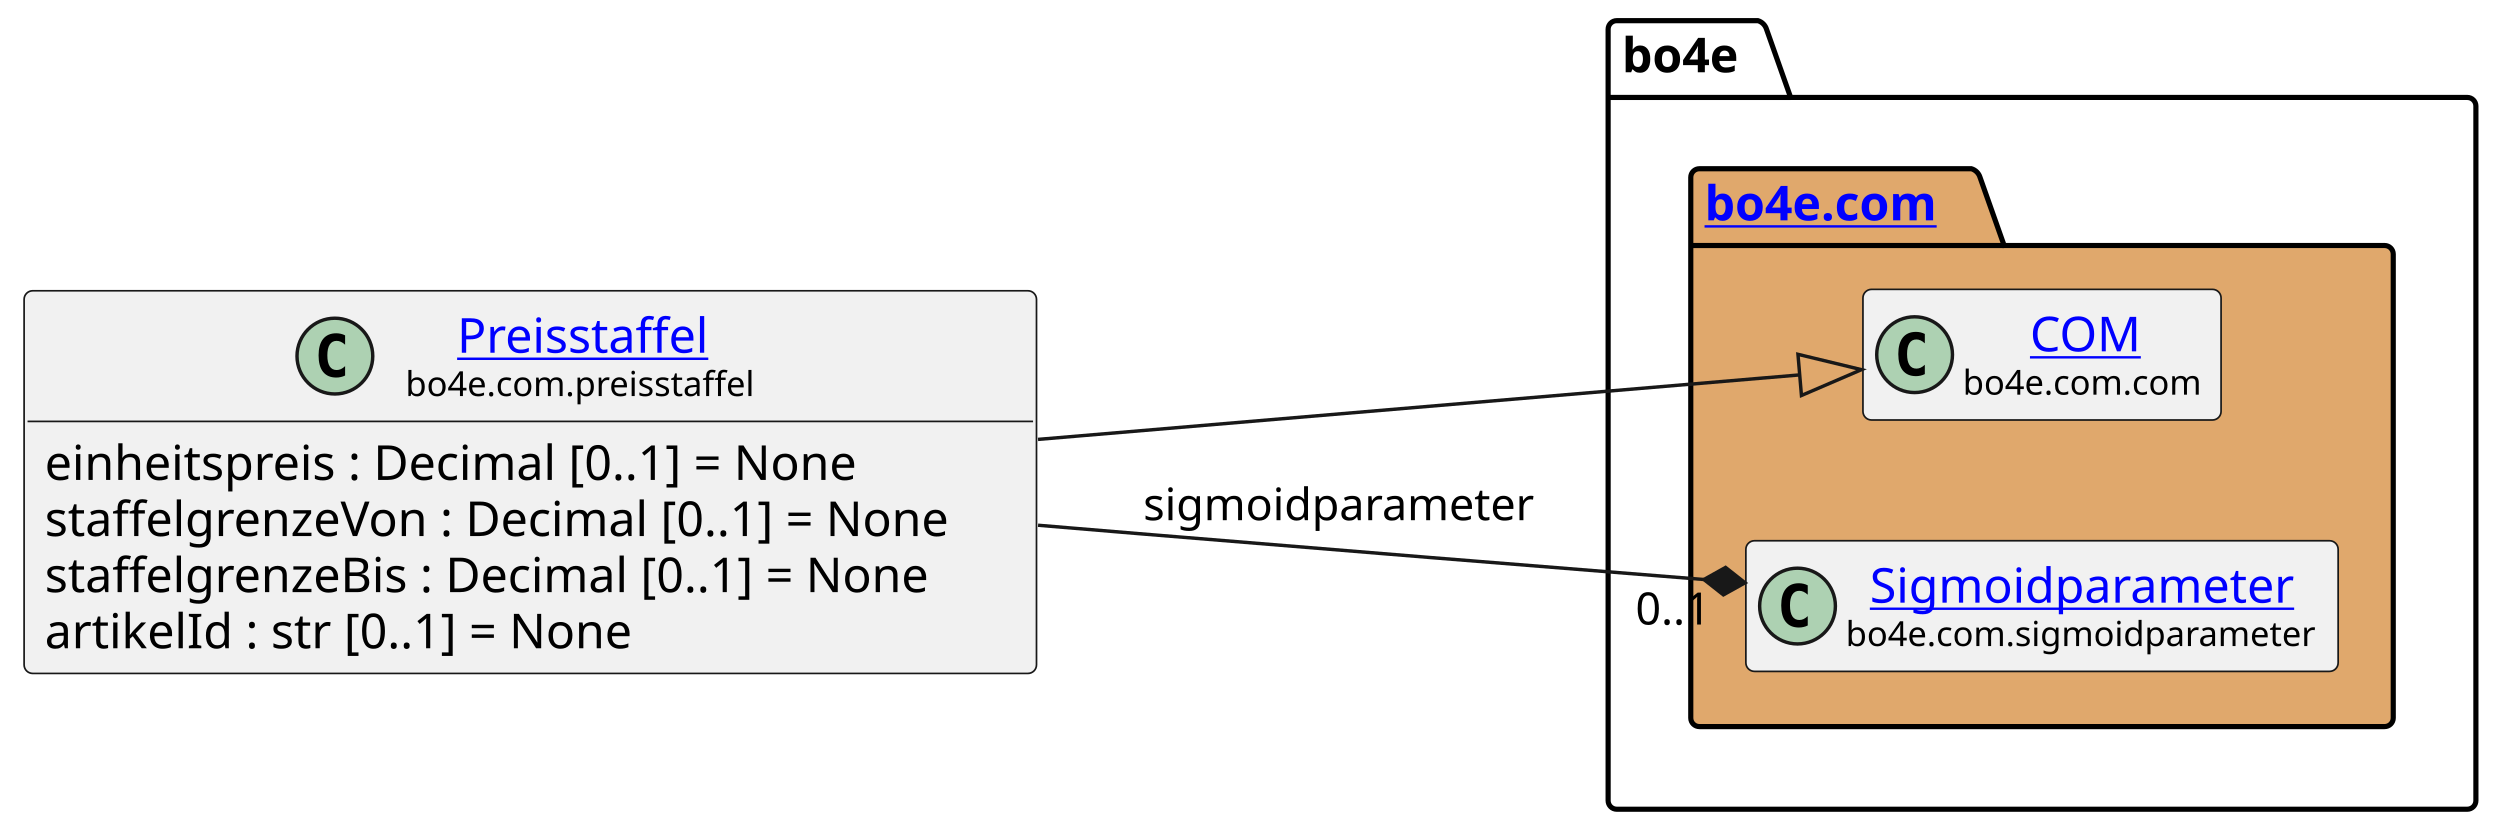
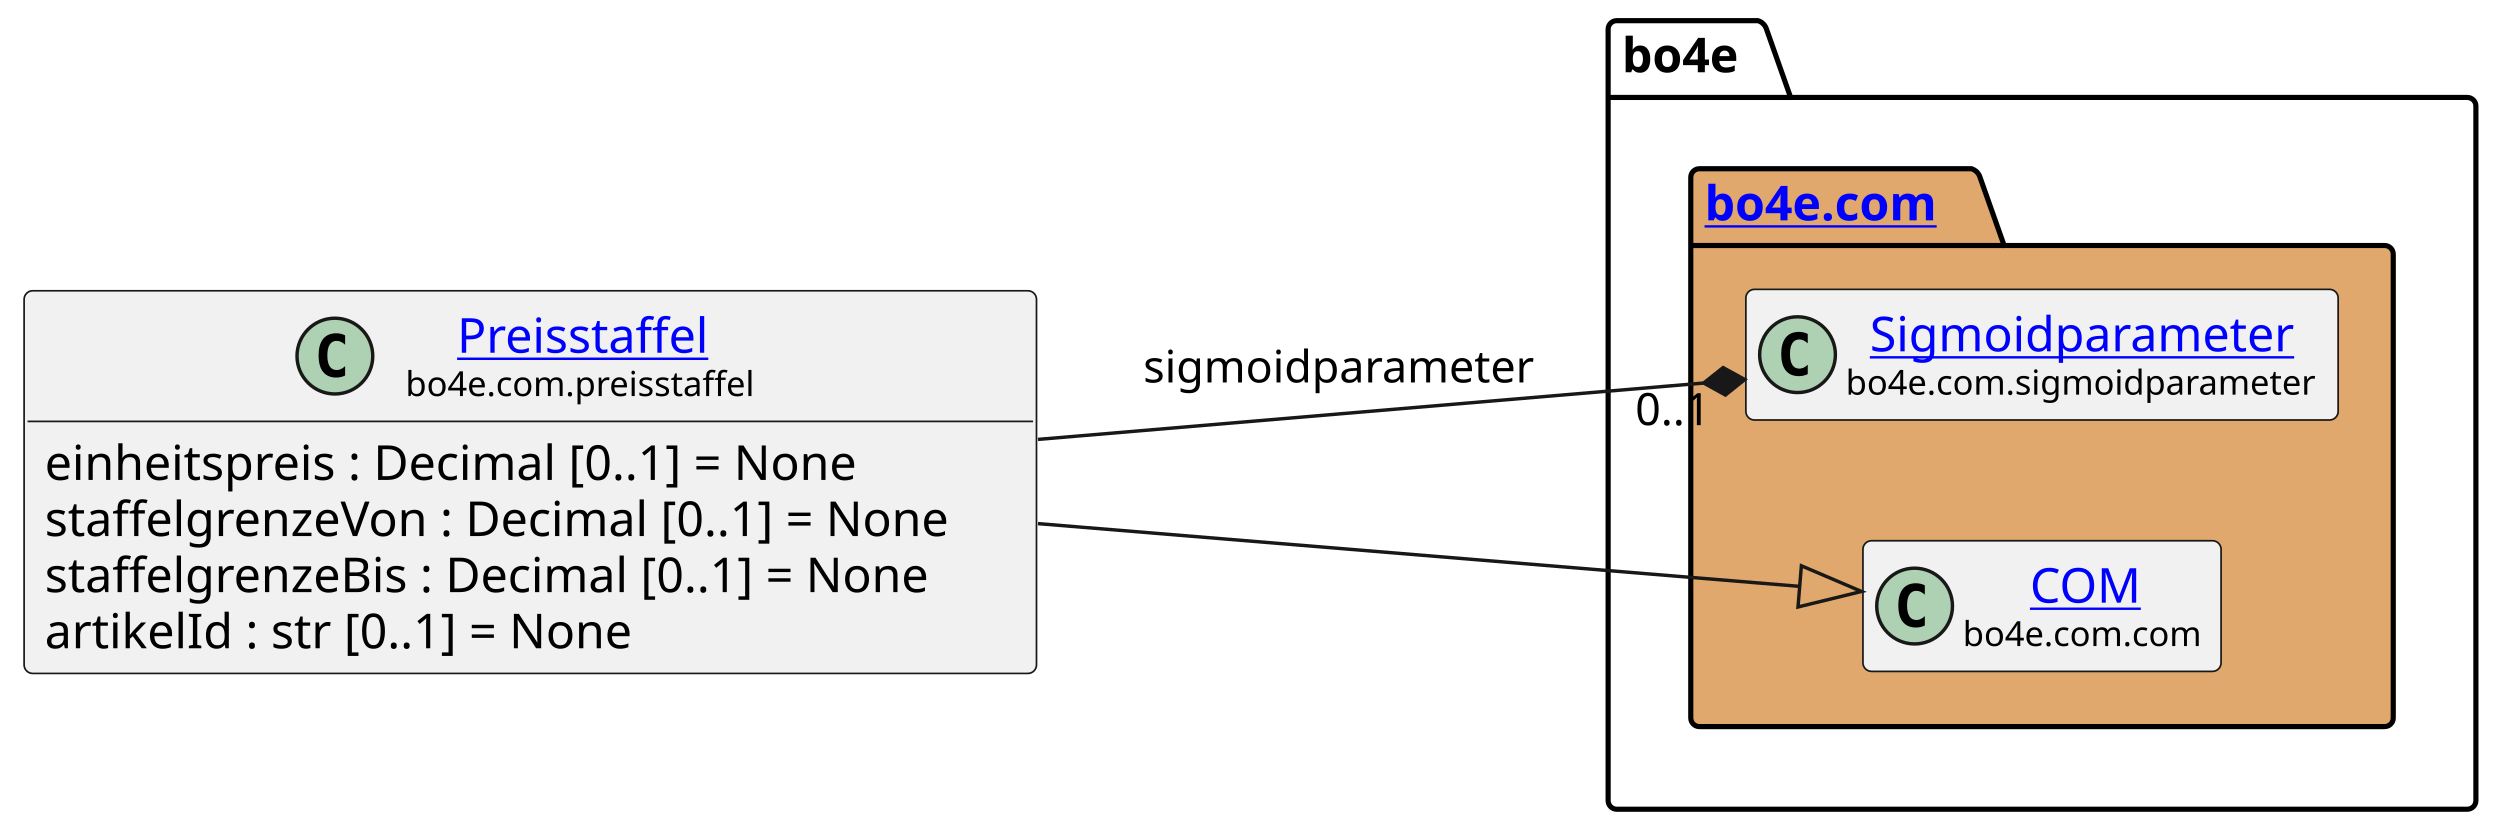
<svg xmlns="http://www.w3.org/2000/svg" xmlns:xlink="http://www.w3.org/1999/xlink" contentStyleType="text/css" height="242px" preserveAspectRatio="none" style="width:726px;height:242px;background:#FFFFFF;" version="1.1" viewBox="0 0 726 242" width="726px" zoomAndPan="magnify">
  <defs />
  <g>
    <g id="cluster_bo4e">
      <path d="M469.5,6 L510.5,6 A3.75,3.75 0 0 1 513,8.5 L520,28.297 L716.5,28.297 A2.5,2.5 0 0 1 719,30.797 L719,232.5 A2.5,2.5 0 0 1 716.5,235 L469.5,235 A2.5,2.5 0 0 1 467,232.5 L467,8.5 A2.5,2.5 0 0 1 469.5,6 " fill="none" style="stroke:#000000;stroke-width:1.5;" />
      <line style="stroke:#000000;stroke-width:1.5;" x1="467" x2="520" y1="28.297" y2="28.297" />
      <text fill="#000000" font-family="sans-serif" font-size="14" font-weight="bold" lengthAdjust="spacing" textLength="40" x="471" y="20.995">bo4e</text>
    </g>
    <g id="cluster_com">
      <path d="M493.5,49 L572.5,49 A3.75,3.75 0 0 1 575,51.5 L582,71.297 L692.5,71.297 A2.5,2.5 0 0 1 695,73.797 L695,208.5 A2.5,2.5 0 0 1 692.5,211 L493.5,211 A2.5,2.5 0 0 1 491,208.5 L491,51.5 A2.5,2.5 0 0 1 493.5,49 " fill="#E0A86C" style="stroke:#000000;stroke-width:1.5;" />
      <line style="stroke:#000000;stroke-width:1.5;" x1="491" x2="582" y1="71.297" y2="71.297" />
      <a href="https://bo4e.github.io/BO4E-python/latest/api/bo4e.com.html" target="_top" title="https://bo4e.github.io/BO4E-python/latest/api/bo4e.com.html" xlink:actuate="onRequest" xlink:href="https://bo4e.github.io/BO4E-python/latest/api/bo4e.com.html" xlink:show="new" xlink:title="https://bo4e.github.io/BO4E-python/latest/api/bo4e.com.html" xlink:type="simple">
        <text fill="#0000FF" font-family="sans-serif" font-size="14" font-weight="bold" lengthAdjust="spacing" text-decoration="underline" textLength="78" x="495" y="63.995">bo4e.com</text>
      </a>
    </g>
+     <g id="elem_Sigmoidparameter">
+       <rect codeLine="11" fill="#F1F1F1" height="37.938" id="Sigmoidparameter" rx="2.5" ry="2.5" style="stroke:#181818;stroke-width:0.5;" width="172" x="507" y="84.03" />
+       <ellipse cx="522" cy="102.999" fill="#ADD1B2" rx="11" ry="11" style="stroke:#181818;stroke-width:1.0;" />
+       <path d="M524.969,108.639 Q524.391,108.936 523.75,109.077 Q523.109,109.233 522.406,109.233 Q519.906,109.233 518.578,107.593 Q517.266,105.936 517.266,102.811 Q517.266,99.686 518.578,98.03 Q519.906,96.374 522.406,96.374 Q523.109,96.374 523.75,96.53 Q524.406,96.686 524.969,96.983 L524.969,99.702 Q524.344,99.124 523.75,98.858 Q523.156,98.577 522.531,98.577 Q521.188,98.577 520.5,99.655 Q519.812,100.718 519.812,102.811 Q519.812,104.905 520.5,105.983 Q521.188,107.046 522.531,107.046 Q523.156,107.046 523.75,106.78 Q524.344,106.499 524.969,105.921 L524.969,108.639 Z " fill="#000000" />
+       <a href="https://bo4e.github.io/BO4E-python/latest/api/bo4e.com.html#bo4e.com.sigmoidparameter.Sigmoidparameter" target="_top" title="https://bo4e.github.io/BO4E-python/latest/api/bo4e.com.html#bo4e.com.sigmoidparameter.Sigmoidparameter" xlink:actuate="onRequest" xlink:href="https://bo4e.github.io/BO4E-python/latest/api/bo4e.com.html#bo4e.com.sigmoidparameter.Sigmoidparameter" xlink:show="new" xlink:title="https://bo4e.github.io/BO4E-python/latest/api/bo4e.com.html#bo4e.com.sigmoidparameter.Sigmoidparameter" xlink:type="simple">
+         <text fill="#0000FF" font-family="sans-serif" font-size="14" lengthAdjust="spacing" text-decoration="underline" textLength="126" x="543" y="102.025">Sigmoidparameter</text>
+       </a>
+       <text fill="#000000" font-family="sans-serif" font-size="10" lengthAdjust="spacing" textLength="140" x="536" y="114.609">bo4e.com.sigmoidparameter</text>
+     </g>
    <g id="elem_COM">
-       <rect codeLine="11" fill="#F1F1F1" height="37.938" id="COM" rx="2.5" ry="2.5" style="stroke:#181818;stroke-width:0.5;" width="104" x="541" y="84.03" />
-       <ellipse cx="556" cy="102.999" fill="#ADD1B2" rx="11" ry="11" style="stroke:#181818;stroke-width:1.0;" />
-       <path d="M558.969,108.639 Q558.391,108.936 557.75,109.077 Q557.109,109.233 556.406,109.233 Q553.906,109.233 552.578,107.593 Q551.266,105.936 551.266,102.811 Q551.266,99.686 552.578,98.03 Q553.906,96.374 556.406,96.374 Q557.109,96.374 557.75,96.53 Q558.406,96.686 558.969,96.983 L558.969,99.702 Q558.344,99.124 557.75,98.858 Q557.156,98.577 556.531,98.577 Q555.188,98.577 554.5,99.655 Q553.812,100.718 553.812,102.811 Q553.812,104.905 554.5,105.983 Q555.188,107.046 556.531,107.046 Q557.156,107.046 557.75,106.78 Q558.344,106.499 558.969,105.921 L558.969,108.639 Z " fill="#000000" />
+       <rect codeLine="12" fill="#F1F1F1" height="37.938" id="COM" rx="2.5" ry="2.5" style="stroke:#181818;stroke-width:0.5;" width="104" x="541" y="157.03" />
+       <ellipse cx="556" cy="175.999" fill="#ADD1B2" rx="11" ry="11" style="stroke:#181818;stroke-width:1.0;" />
+       <path d="M558.969,181.639 Q558.391,181.936 557.75,182.077 Q557.109,182.233 556.406,182.233 Q553.906,182.233 552.578,180.593 Q551.266,178.936 551.266,175.811 Q551.266,172.686 552.578,171.03 Q553.906,169.374 556.406,169.374 Q557.109,169.374 557.75,169.53 Q558.406,169.686 558.969,169.983 L558.969,172.702 Q558.344,172.124 557.75,171.858 Q557.156,171.577 556.531,171.577 Q555.188,171.577 554.5,172.655 Q553.812,173.718 553.812,175.811 Q553.812,177.905 554.5,178.983 Q555.188,180.046 556.531,180.046 Q557.156,180.046 557.75,179.78 Q558.344,179.499 558.969,178.921 L558.969,181.639 Z " fill="#000000" />
      <a href="https://bo4e.github.io/BO4E-python/latest/api/bo4e.com.html#bo4e.com.com.COM" target="_top" title="https://bo4e.github.io/BO4E-python/latest/api/bo4e.com.html#bo4e.com.com.COM" xlink:actuate="onRequest" xlink:href="https://bo4e.github.io/BO4E-python/latest/api/bo4e.com.html#bo4e.com.com.COM" xlink:show="new" xlink:title="https://bo4e.github.io/BO4E-python/latest/api/bo4e.com.html#bo4e.com.com.COM" xlink:type="simple">
-         <text fill="#0000FF" font-family="sans-serif" font-size="14" lengthAdjust="spacing" text-decoration="underline" textLength="33" x="589.5" y="102.025">COM</text>
+         <text fill="#0000FF" font-family="sans-serif" font-size="14" lengthAdjust="spacing" text-decoration="underline" textLength="33" x="589.5" y="175.025">COM</text>
      </a>
-       <text fill="#000000" font-family="sans-serif" font-size="10" lengthAdjust="spacing" textLength="72" x="570" y="114.609">bo4e.com.com</text>
-     </g>
-     <g id="elem_Sigmoidparameter">
-       <rect codeLine="12" fill="#F1F1F1" height="37.938" id="Sigmoidparameter" rx="2.5" ry="2.5" style="stroke:#181818;stroke-width:0.5;" width="172" x="507" y="157.03" />
-       <ellipse cx="522" cy="175.999" fill="#ADD1B2" rx="11" ry="11" style="stroke:#181818;stroke-width:1.0;" />
-       <path d="M524.969,181.639 Q524.391,181.936 523.75,182.077 Q523.109,182.233 522.406,182.233 Q519.906,182.233 518.578,180.593 Q517.266,178.936 517.266,175.811 Q517.266,172.686 518.578,171.03 Q519.906,169.374 522.406,169.374 Q523.109,169.374 523.75,169.53 Q524.406,169.686 524.969,169.983 L524.969,172.702 Q524.344,172.124 523.75,171.858 Q523.156,171.577 522.531,171.577 Q521.188,171.577 520.5,172.655 Q519.812,173.718 519.812,175.811 Q519.812,177.905 520.5,178.983 Q521.188,180.046 522.531,180.046 Q523.156,180.046 523.75,179.78 Q524.344,179.499 524.969,178.921 L524.969,181.639 Z " fill="#000000" />
-       <a href="https://bo4e.github.io/BO4E-python/latest/api/bo4e.com.html#bo4e.com.sigmoidparameter.Sigmoidparameter" target="_top" title="https://bo4e.github.io/BO4E-python/latest/api/bo4e.com.html#bo4e.com.sigmoidparameter.Sigmoidparameter" xlink:actuate="onRequest" xlink:href="https://bo4e.github.io/BO4E-python/latest/api/bo4e.com.html#bo4e.com.sigmoidparameter.Sigmoidparameter" xlink:show="new" xlink:title="https://bo4e.github.io/BO4E-python/latest/api/bo4e.com.html#bo4e.com.sigmoidparameter.Sigmoidparameter" xlink:type="simple">
-         <text fill="#0000FF" font-family="sans-serif" font-size="14" lengthAdjust="spacing" text-decoration="underline" textLength="126" x="543" y="175.025">Sigmoidparameter</text>
-       </a>
-       <text fill="#000000" font-family="sans-serif" font-size="10" lengthAdjust="spacing" textLength="140" x="536" y="187.609">bo4e.com.sigmoidparameter</text>
+       <text fill="#000000" font-family="sans-serif" font-size="10" lengthAdjust="spacing" textLength="72" x="570" y="187.609">bo4e.com.com</text>
    </g>
    <g id="elem_Preisstaffel">
      <rect codeLine="3" fill="#F1F1F1" height="111.125" id="Preisstaffel" rx="2.5" ry="2.5" style="stroke:#181818;stroke-width:0.5;" width="294" x="7" y="84.44" />
      <ellipse cx="97.25" cy="103.409" fill="#ADD1B2" rx="11" ry="11" style="stroke:#181818;stroke-width:1.0;" />
      <path d="M100.219,109.049 Q99.641,109.346 99,109.487 Q98.359,109.643 97.656,109.643 Q95.156,109.643 93.828,108.002 Q92.516,106.346 92.516,103.221 Q92.516,100.096 93.828,98.44 Q95.156,96.784 97.656,96.784 Q98.359,96.784 99,96.94 Q99.656,97.096 100.219,97.393 L100.219,100.112 Q99.594,99.534 99,99.268 Q98.406,98.987 97.781,98.987 Q96.438,98.987 95.75,100.065 Q95.062,101.127 95.062,103.221 Q95.062,105.315 95.75,106.393 Q96.438,107.456 97.781,107.456 Q98.406,107.456 99,107.19 Q99.594,106.909 100.219,106.331 L100.219,109.049 Z " fill="#000000" />
      <a href="https://bo4e.github.io/BO4E-python/latest/api/bo4e.com.html#bo4e.com.preisstaffel.Preisstaffel" target="_top" title="https://bo4e.github.io/BO4E-python/latest/api/bo4e.com.html#bo4e.com.preisstaffel.Preisstaffel" xlink:actuate="onRequest" xlink:href="https://bo4e.github.io/BO4E-python/latest/api/bo4e.com.html#bo4e.com.preisstaffel.Preisstaffel" xlink:show="new" xlink:title="https://bo4e.github.io/BO4E-python/latest/api/bo4e.com.html#bo4e.com.preisstaffel.Preisstaffel" xlink:type="simple">
        <text fill="#0000FF" font-family="sans-serif" font-size="14" lengthAdjust="spacing" text-decoration="underline" textLength="75" x="132.75" y="102.435">Preisstaffel</text>
      </a>
      <text fill="#000000" font-family="sans-serif" font-size="10" lengthAdjust="spacing" textLength="105" x="117.75" y="115.019">bo4e.com.preisstaffel</text>
      <line style="stroke:#181818;stroke-width:0.5;" x1="8" x2="300" y1="122.377" y2="122.377" />
      <text fill="#000000" font-family="sans-serif" font-size="14" lengthAdjust="spacing" textLength="254" x="13" y="139.373">einheitspreis : Decimal [0..1] = None</text>
      <text fill="#000000" font-family="sans-serif" font-size="14" lengthAdjust="spacing" textLength="282" x="13" y="155.669">staffelgrenzeVon : Decimal [0..1] = None</text>
      <text fill="#000000" font-family="sans-serif" font-size="14" lengthAdjust="spacing" textLength="276" x="13" y="171.966">staffelgrenzeBis : Decimal [0..1] = None</text>
      <text fill="#000000" font-family="sans-serif" font-size="14" lengthAdjust="spacing" textLength="181" x="13" y="188.263">artikelId : str [0..1] = None</text>
    </g>
    <g id="link_Preisstaffel_COM">
-       <path codeLine="15" d="M301.43,127.6 C384.02,120.61 464.154,113.831 522.634,108.871 " fill="none" id="Preisstaffel-to-COM" style="stroke:#181818;stroke-width:1.0;" />
-       <polygon fill="none" points="540.57,107.35,522.127,102.893,523.141,114.85,540.57,107.35" style="stroke:#181818;stroke-width:1.0;" />
+       <path codeLine="15" d="M301.43,152.06 C384.02,158.87 464.151,165.475 522.631,170.285 " fill="none" id="Preisstaffel-to-COM" style="stroke:#181818;stroke-width:1.0;" />
+       <polygon fill="none" points="540.57,171.76,523.122,164.305,522.139,176.264,540.57,171.76" style="stroke:#181818;stroke-width:1.0;" />
    </g>
    <g id="link_Preisstaffel_Sigmoidparameter">
-       <path codeLine="16" d="M301.45,152.53 C311.45,153.37 321.37,154.2 331,155 C389.67,159.86 443.808,164.228 494.808,168.288 " fill="none" id="Preisstaffel-to-Sigmoidparameter" style="stroke:#181818;stroke-width:1.0;" />
-       <polygon fill="#181818" points="506.77,169.24,501.106,164.776,494.808,168.288,500.471,172.751,506.77,169.24" style="stroke:#181818;stroke-width:1.0;" />
-       <text fill="#000000" font-family="sans-serif" font-size="13" lengthAdjust="spacing" textLength="118" x="332" y="151.067">sigmoidparameter</text>
-       <text fill="#000000" font-family="sans-serif" font-size="13" lengthAdjust="spacing" textLength="24" x="474.942" y="181.371">0..1</text>
+       <path codeLine="16" d="M301.43,127.6 C369.64,121.83 436.443,116.173 494.743,111.233 " fill="none" id="Preisstaffel-to-Sigmoidparameter" style="stroke:#181818;stroke-width:1.0;" />
+       <polygon fill="#181818" points="506.7,110.22,500.384,106.741,494.743,111.233,501.059,114.712,506.7,110.22" style="stroke:#181818;stroke-width:1.0;" />
+       <text fill="#000000" font-family="sans-serif" font-size="13" lengthAdjust="spacing" textLength="118" x="332" y="111.067">sigmoidparameter</text>
+       <text fill="#000000" font-family="sans-serif" font-size="13" lengthAdjust="spacing" textLength="24" x="474.867" y="123.465">0..1</text>
    </g>
  </g>
</svg>
